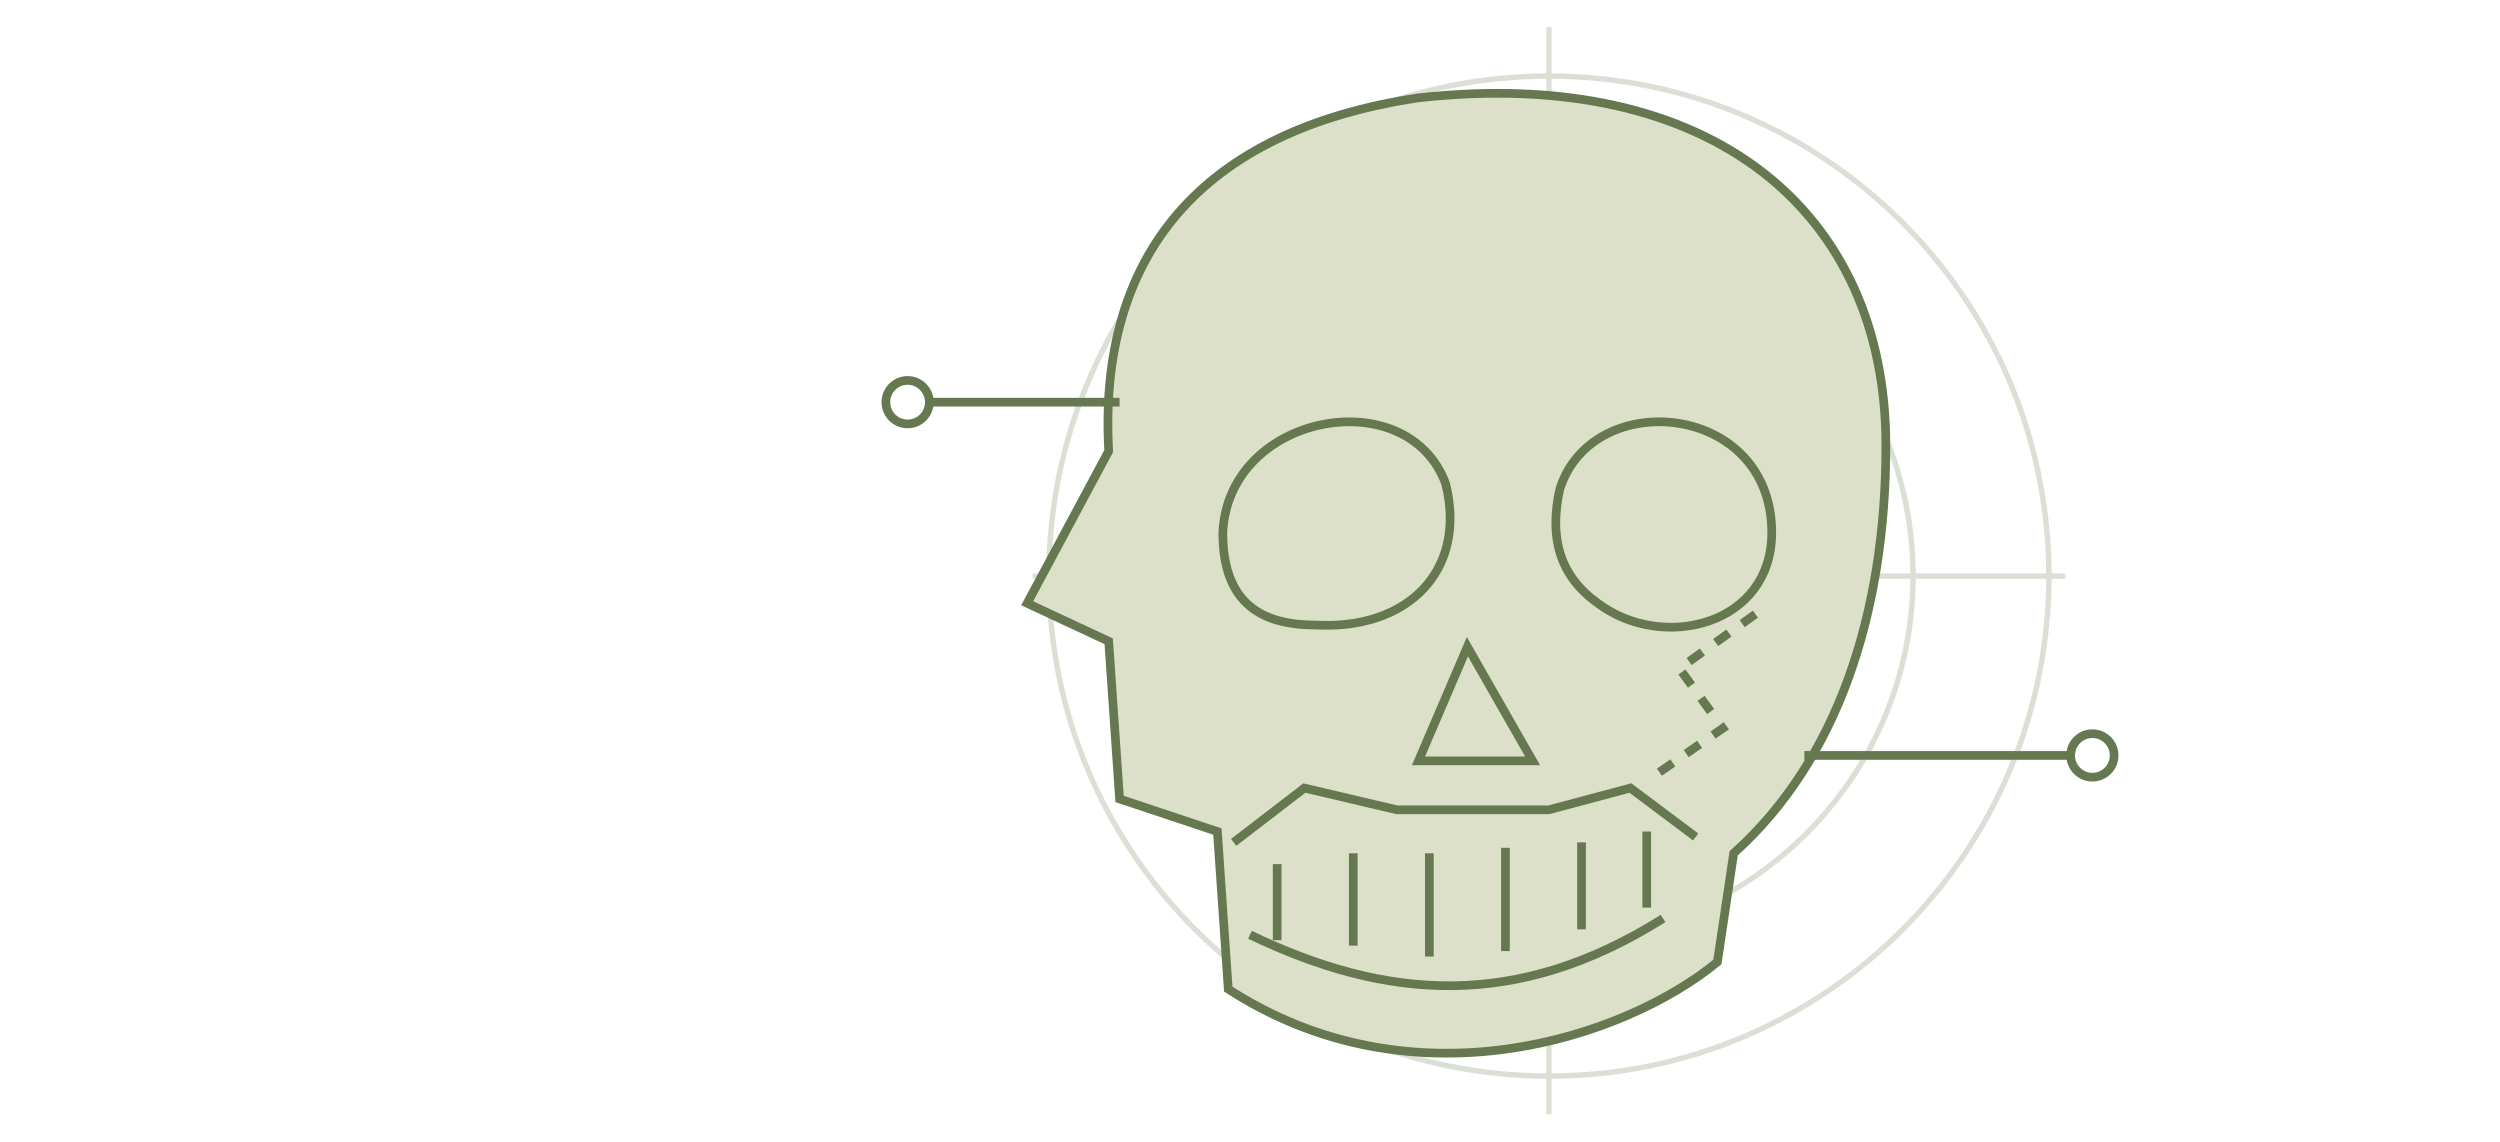
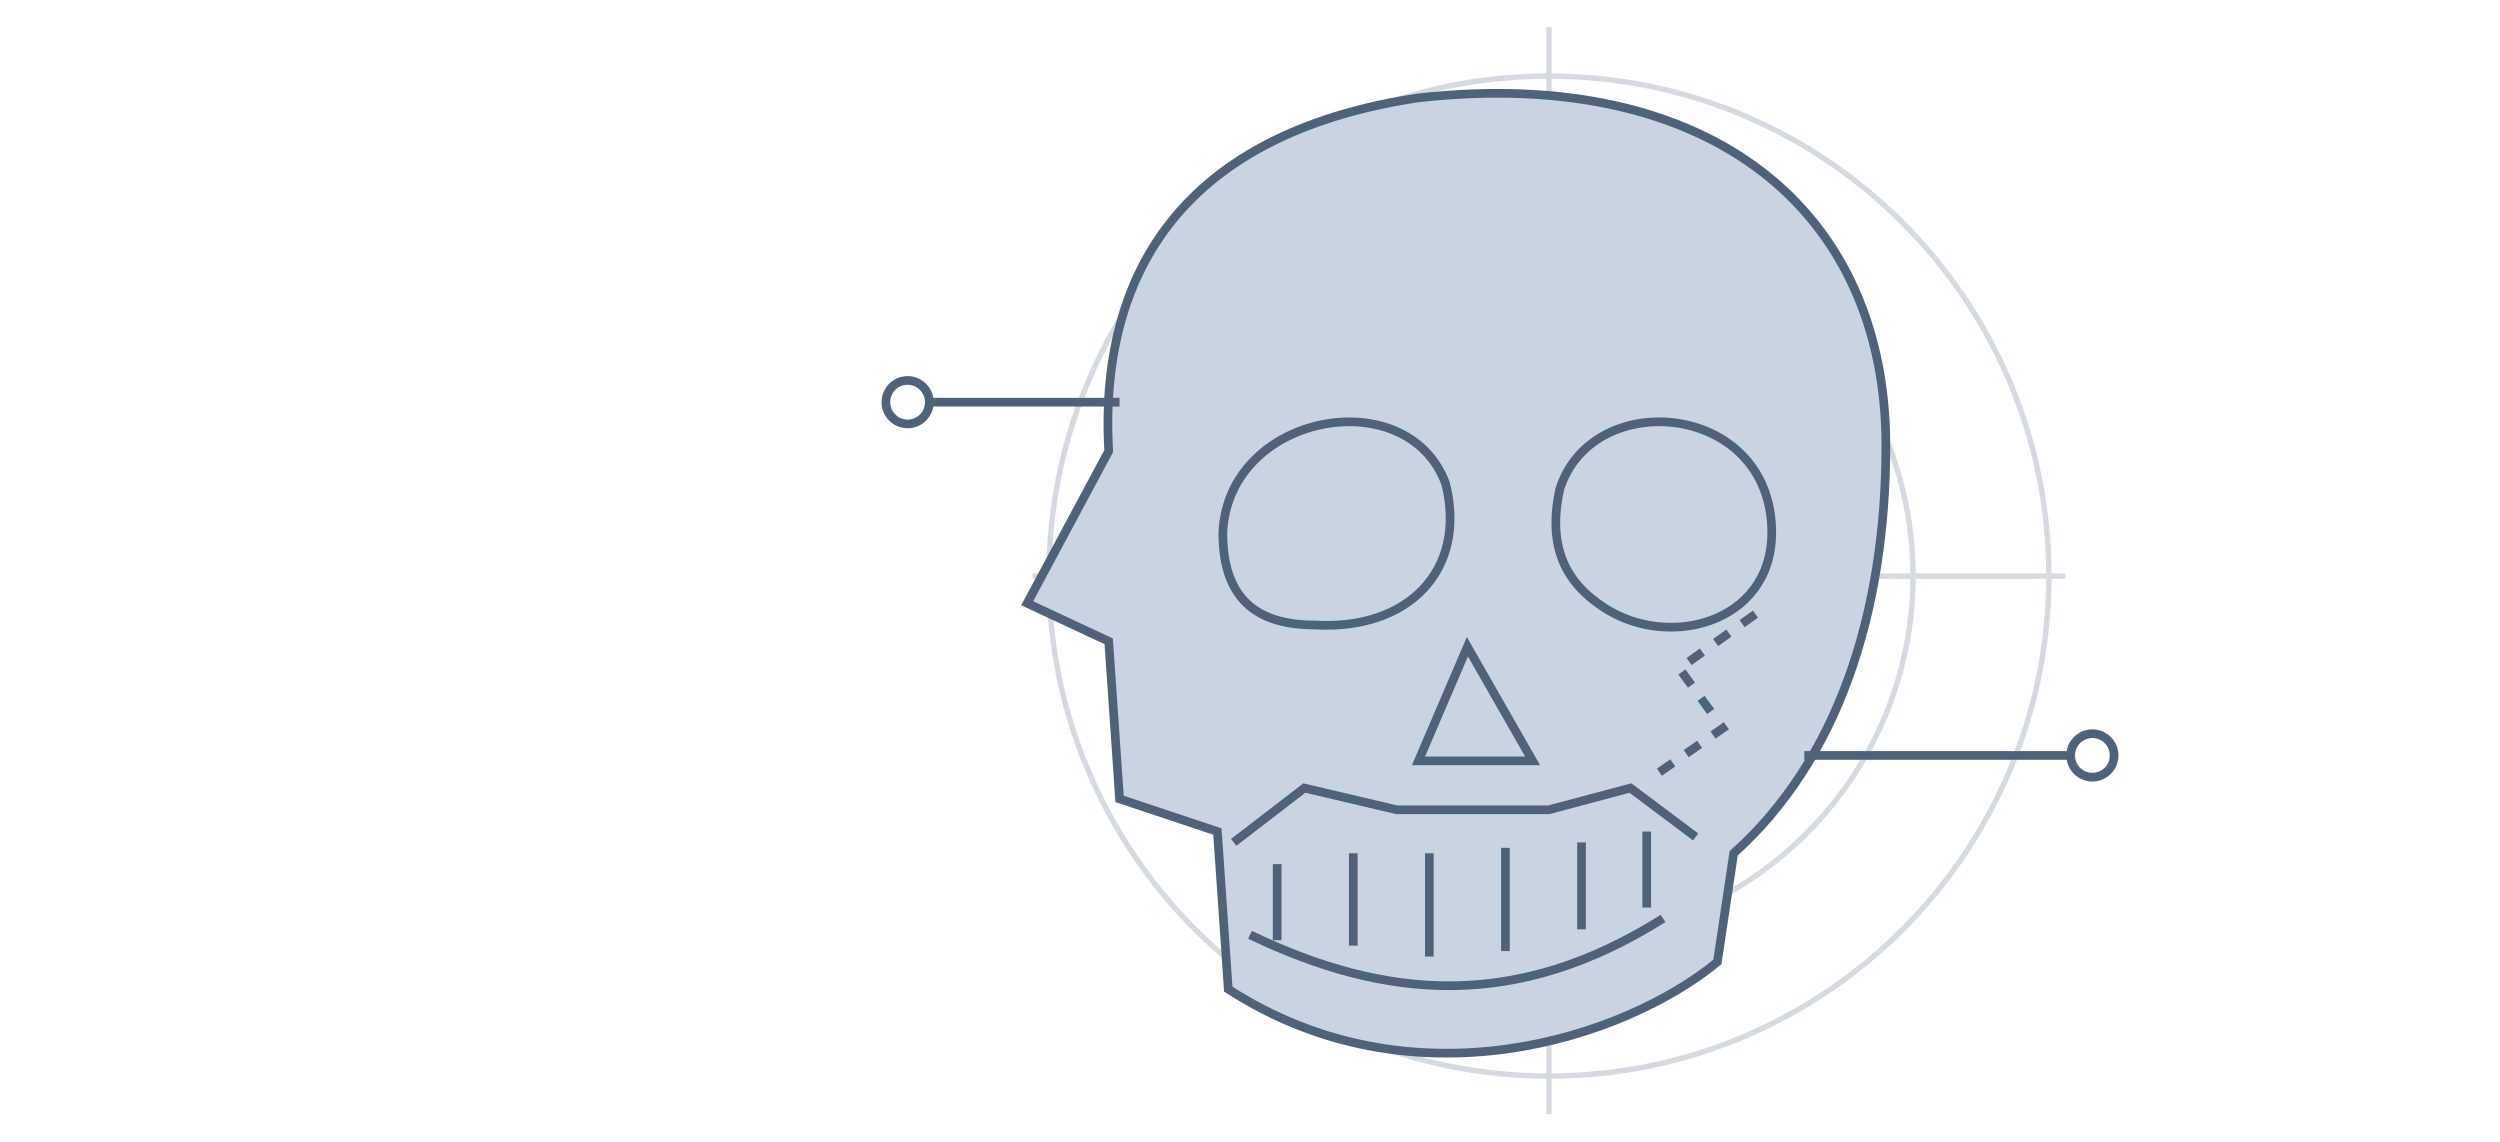
<svg xmlns="http://www.w3.org/2000/svg" viewBox="0 0 460 210">
-   <g fill="none" stroke="#8b9571" stroke-width="1" opacity=".3">
+   <g fill="none" stroke="#708296" stroke-width="1" opacity=".3">
    <circle cx="285" cy="106" r="92" />
    <circle cx="285" cy="106" r="67" />
    <path d="M190 106h190M285 5v200" />
  </g>
-   <g stroke="#65784f" fill="none" stroke-width="1.6">
-     <path d="M261 18c-40 6-59 29-57 65l-15 28 15 7 2 29 18 6 2 29c34 22 73 9 90-5l3-20c19-17 28-44 28-75 0-43-32-70-86-64Z" fill="#dce0c9" />
+   <g stroke="#4e6279" fill="none" stroke-width="1.6">
+     <path d="M261 18c-40 6-59 29-57 65l-15 28 15 7 2 29 18 6 2 29c34 22 73 9 90-5l3-20c19-17 28-44 28-75 0-43-32-70-86-64Z" fill="#c8d4e1" />
    <path d="M225 98c1-22 34-28 41-9 4 16-7 27-24 26-11 0-17-5-17-17ZM287 90c6-19 39-16 39 8 0 17-20 22-32 13-7-5-9-12-7-21ZM270 119l-9 21h21ZM227 155l13-10 17 4h28l15-4 12 9M235 159v14m14-16v17m14-17v19m14-20v19m14-20v16m12-18v14M230 172c25 12 49 14 76-3" />
    <path d="m323 113-14 10 8 11-13 9" stroke-dasharray="3 3" />
    <path d="M171 74h35M332 139h49" />
    <circle cx="167" cy="74" r="4" />
    <circle cx="385" cy="139" r="4" />
  </g>
</svg>
